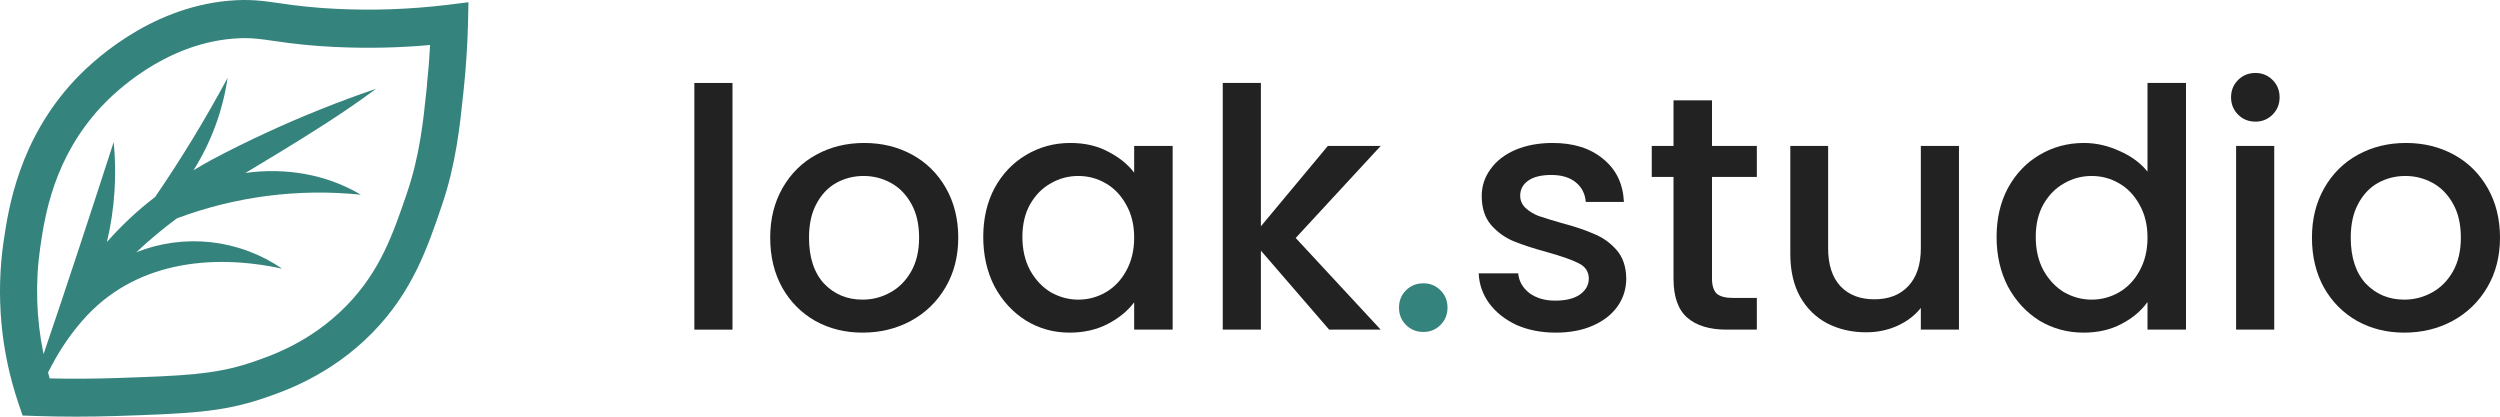
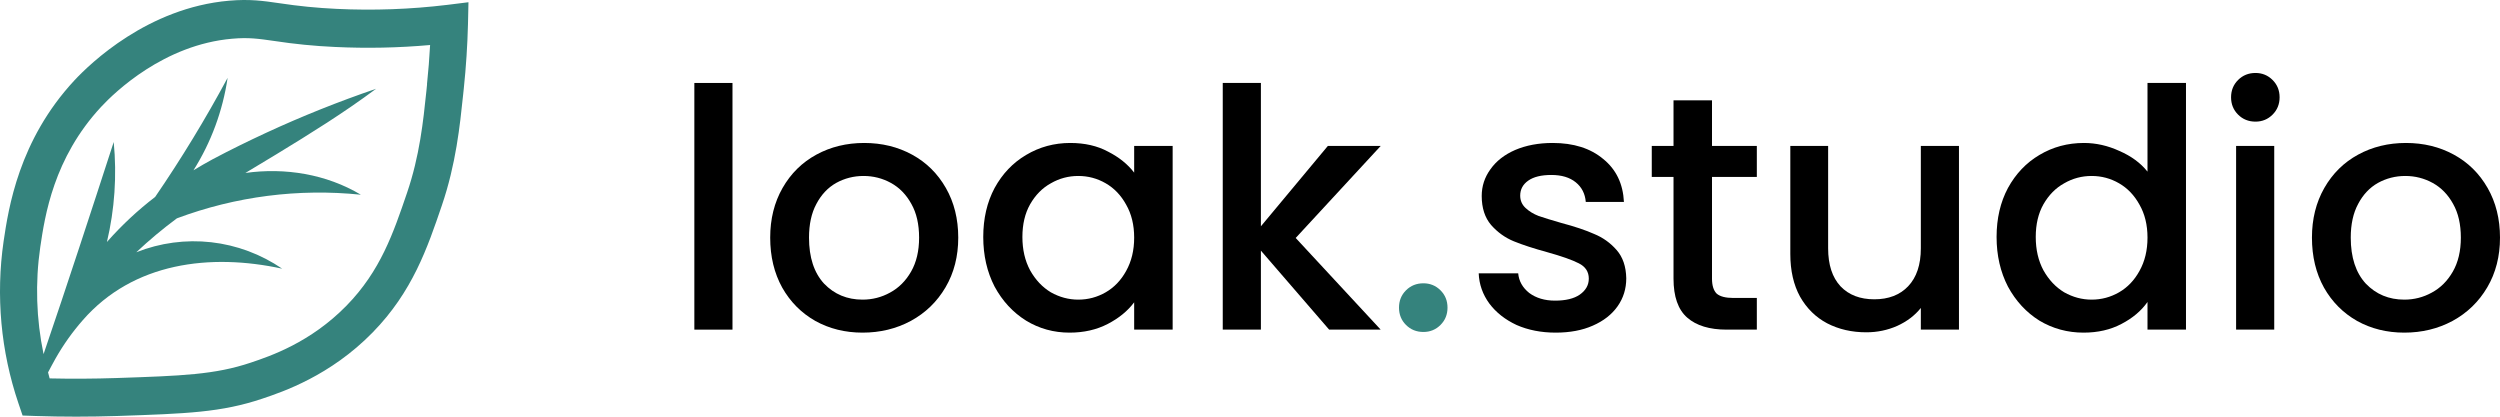
<svg xmlns="http://www.w3.org/2000/svg" width="150" height="25" viewBox="0 0 150 25" fill="none">
  <path d="M26.838 0.292C24.632 0.559 22.409 0.639 20.191 0.532C19.044 0.479 17.901 0.366 16.766 0.193C15.774 0.049 14.99 -0.065 13.747 0.042C8.869 0.465 5.411 3.808 4.466 4.821C1.115 8.427 0.508 12.517 0.216 14.479C-0.256 17.743 0.048 21.075 1.104 24.191L1.355 24.932L2.119 24.959C2.931 24.986 3.75 25 4.576 25C5.398 25 6.225 24.986 7.048 24.959C11.194 24.818 13.274 24.749 15.745 23.918C16.963 23.509 19.816 22.549 22.356 19.95C24.751 17.503 25.648 14.865 26.514 12.319C27.355 9.851 27.594 7.547 27.787 5.694L27.829 5.297C27.963 4.019 28.047 2.722 28.079 1.447L28.108 0.134L26.838 0.292ZM25.624 5.057L25.584 5.456C25.394 7.282 25.179 9.351 24.422 11.57C23.602 13.979 22.828 16.255 20.793 18.337C18.627 20.553 16.218 21.363 15.059 21.754C12.891 22.483 10.92 22.549 6.979 22.682C5.647 22.726 4.303 22.735 2.978 22.704C2.943 22.584 2.915 22.463 2.883 22.343C3.028 22.059 3.184 21.785 3.335 21.506C3.8 20.686 4.347 19.917 4.966 19.212C7.999 15.735 12.63 15.186 16.931 16.121C15.655 15.25 14.194 14.706 12.671 14.534C11.148 14.363 9.607 14.569 8.178 15.136C8.951 14.409 9.764 13.729 10.614 13.1C14.143 11.781 17.915 11.297 21.651 11.683C19.58 10.447 17.107 10.044 14.723 10.378L16.604 9.244C18.625 8.012 20.635 6.765 22.565 5.327C20.319 6.092 18.114 6.975 15.957 7.973C14.882 8.472 13.825 8.989 12.758 9.556C12.373 9.763 11.99 9.986 11.608 10.218C12.667 8.539 13.365 6.648 13.657 4.67C12.335 7.131 10.883 9.517 9.309 11.816C8.261 12.619 7.292 13.524 6.415 14.52C6.88 12.558 7.018 10.53 6.823 8.521C5.427 12.82 4.063 16.998 2.614 21.247C2.174 19.139 2.106 16.965 2.415 14.832C2.692 12.963 3.207 9.485 6.074 6.404C6.882 5.536 9.837 2.677 13.934 2.323C14.927 2.236 15.502 2.323 16.455 2.458C17.656 2.642 18.866 2.762 20.079 2.817C21.988 2.909 23.902 2.871 25.806 2.701C25.764 3.477 25.702 4.272 25.619 5.055L25.624 5.057Z" fill="#35837D" />
-   <path d="M43.949 4.978V19.778H41.661V4.978H43.949Z" fill="#222222" />
-   <path d="M51.753 19.958C50.709 19.958 49.765 19.724 48.922 19.258C48.079 18.778 47.416 18.111 46.934 17.258C46.453 16.391 46.212 15.391 46.212 14.258C46.212 13.138 46.459 12.144 46.954 11.278C47.45 10.411 48.126 9.744 48.982 9.278C49.839 8.811 50.796 8.578 51.853 8.578C52.911 8.578 53.868 8.811 54.724 9.278C55.581 9.744 56.257 10.411 56.752 11.278C57.247 12.144 57.495 13.138 57.495 14.258C57.495 15.378 57.241 16.371 56.732 17.238C56.224 18.104 55.528 18.778 54.644 19.258C53.774 19.724 52.81 19.958 51.753 19.958ZM51.753 17.978C52.342 17.978 52.891 17.838 53.399 17.558C53.921 17.278 54.343 16.858 54.664 16.298C54.985 15.738 55.146 15.058 55.146 14.258C55.146 13.458 54.992 12.784 54.684 12.238C54.376 11.678 53.968 11.258 53.459 10.978C52.951 10.698 52.402 10.558 51.813 10.558C51.224 10.558 50.675 10.698 50.167 10.978C49.672 11.258 49.277 11.678 48.982 12.238C48.688 12.784 48.541 13.458 48.541 14.258C48.541 15.444 48.842 16.364 49.444 17.018C50.06 17.658 50.829 17.978 51.753 17.978Z" fill="#222222" />
-   <path d="M58.995 14.218C58.995 13.111 59.222 12.131 59.677 11.278C60.146 10.424 60.775 9.764 61.565 9.298C62.368 8.818 63.251 8.578 64.215 8.578C65.085 8.578 65.841 8.751 66.484 9.098C67.139 9.431 67.662 9.851 68.05 10.358V8.758H70.359V19.778H68.05V18.138C67.662 18.658 67.133 19.091 66.463 19.438C65.794 19.784 65.031 19.958 64.175 19.958C63.224 19.958 62.354 19.718 61.565 19.238C60.775 18.744 60.146 18.064 59.677 17.198C59.222 16.318 58.995 15.324 58.995 14.218ZM68.05 14.258C68.05 13.498 67.889 12.838 67.568 12.278C67.26 11.718 66.852 11.291 66.343 10.998C65.834 10.704 65.286 10.558 64.697 10.558C64.108 10.558 63.559 10.704 63.05 10.998C62.542 11.278 62.127 11.698 61.806 12.258C61.498 12.804 61.344 13.458 61.344 14.218C61.344 14.978 61.498 15.644 61.806 16.218C62.127 16.791 62.542 17.231 63.05 17.538C63.572 17.831 64.121 17.978 64.697 17.978C65.286 17.978 65.834 17.831 66.343 17.538C66.852 17.244 67.26 16.818 67.568 16.258C67.889 15.684 68.05 15.018 68.05 14.258Z" fill="#222222" />
-   <path d="M77.742 14.278L82.841 19.778H79.749L75.654 15.038V19.778H73.365V4.978H75.654V13.578L79.669 8.758H82.841L77.742 14.278Z" fill="#222222" />
+   <path d="M43.949 4.978V19.778H41.661V4.978H43.949Z" fill="currentColor" />
+   <path d="M51.753 19.958C50.709 19.958 49.765 19.724 48.922 19.258C48.079 18.778 47.416 18.111 46.934 17.258C46.453 16.391 46.212 15.391 46.212 14.258C46.212 13.138 46.459 12.144 46.954 11.278C47.45 10.411 48.126 9.744 48.982 9.278C49.839 8.811 50.796 8.578 51.853 8.578C52.911 8.578 53.868 8.811 54.724 9.278C55.581 9.744 56.257 10.411 56.752 11.278C57.247 12.144 57.495 13.138 57.495 14.258C57.495 15.378 57.241 16.371 56.732 17.238C56.224 18.104 55.528 18.778 54.644 19.258C53.774 19.724 52.81 19.958 51.753 19.958ZM51.753 17.978C52.342 17.978 52.891 17.838 53.399 17.558C53.921 17.278 54.343 16.858 54.664 16.298C54.985 15.738 55.146 15.058 55.146 14.258C55.146 13.458 54.992 12.784 54.684 12.238C54.376 11.678 53.968 11.258 53.459 10.978C52.951 10.698 52.402 10.558 51.813 10.558C51.224 10.558 50.675 10.698 50.167 10.978C49.672 11.258 49.277 11.678 48.982 12.238C48.688 12.784 48.541 13.458 48.541 14.258C48.541 15.444 48.842 16.364 49.444 17.018C50.06 17.658 50.829 17.978 51.753 17.978Z" fill="currentColor" />
+   <path d="M58.995 14.218C58.995 13.111 59.222 12.131 59.677 11.278C60.146 10.424 60.775 9.764 61.565 9.298C62.368 8.818 63.251 8.578 64.215 8.578C65.085 8.578 65.841 8.751 66.484 9.098C67.139 9.431 67.662 9.851 68.05 10.358V8.758H70.359V19.778H68.05V18.138C67.662 18.658 67.133 19.091 66.463 19.438C65.794 19.784 65.031 19.958 64.175 19.958C63.224 19.958 62.354 19.718 61.565 19.238C60.775 18.744 60.146 18.064 59.677 17.198C59.222 16.318 58.995 15.324 58.995 14.218ZM68.05 14.258C68.05 13.498 67.889 12.838 67.568 12.278C67.26 11.718 66.852 11.291 66.343 10.998C65.834 10.704 65.286 10.558 64.697 10.558C64.108 10.558 63.559 10.704 63.05 10.998C62.542 11.278 62.127 11.698 61.806 12.258C61.498 12.804 61.344 13.458 61.344 14.218C61.344 14.978 61.498 15.644 61.806 16.218C62.127 16.791 62.542 17.231 63.05 17.538C63.572 17.831 64.121 17.978 64.697 17.978C65.286 17.978 65.834 17.831 66.343 17.538C66.852 17.244 67.26 16.818 67.568 16.258C67.889 15.684 68.05 15.018 68.05 14.258Z" fill="currentColor" />
+   <path d="M77.742 14.278L82.841 19.778H79.749L75.654 15.038V19.778H73.365V4.978H75.654V13.578L79.669 8.758H82.841L77.742 14.278Z" fill="currentColor" />
  <path d="M85.405 19.918C84.99 19.918 84.642 19.778 84.361 19.498C84.08 19.218 83.94 18.871 83.94 18.458C83.94 18.044 84.08 17.698 84.361 17.418C84.642 17.138 84.99 16.998 85.405 16.998C85.807 16.998 86.148 17.138 86.429 17.418C86.71 17.698 86.851 18.044 86.851 18.458C86.851 18.871 86.71 19.218 86.429 19.498C86.148 19.778 85.807 19.918 85.405 19.918Z" fill="#35837D" />
-   <path d="M93.34 19.958C92.47 19.958 91.687 19.804 90.991 19.498C90.308 19.178 89.766 18.751 89.365 18.218C88.963 17.671 88.749 17.064 88.722 16.398H91.092C91.132 16.864 91.353 17.258 91.754 17.578C92.169 17.884 92.684 18.038 93.3 18.038C93.942 18.038 94.438 17.918 94.786 17.678C95.147 17.424 95.328 17.104 95.328 16.718C95.328 16.304 95.127 15.998 94.726 15.798C94.337 15.598 93.715 15.378 92.858 15.138C92.028 14.911 91.353 14.691 90.831 14.478C90.308 14.264 89.853 13.938 89.465 13.498C89.091 13.058 88.903 12.478 88.903 11.758C88.903 11.171 89.077 10.638 89.425 10.158C89.773 9.664 90.268 9.278 90.911 8.998C91.567 8.718 92.316 8.578 93.159 8.578C94.418 8.578 95.428 8.898 96.191 9.538C96.968 10.164 97.382 11.024 97.436 12.118H95.147C95.107 11.624 94.906 11.231 94.545 10.938C94.183 10.644 93.695 10.498 93.079 10.498C92.477 10.498 92.015 10.611 91.694 10.838C91.373 11.064 91.212 11.364 91.212 11.738C91.212 12.031 91.319 12.278 91.533 12.478C91.747 12.678 92.008 12.838 92.316 12.958C92.624 13.064 93.079 13.204 93.681 13.378C94.485 13.591 95.141 13.811 95.649 14.038C96.171 14.251 96.62 14.571 96.994 14.998C97.369 15.424 97.563 15.991 97.576 16.698C97.576 17.324 97.403 17.884 97.055 18.378C96.707 18.871 96.211 19.258 95.569 19.538C94.94 19.818 94.197 19.958 93.34 19.958Z" fill="#222222" />
-   <path d="M102.72 10.618V16.718C102.72 17.131 102.814 17.431 103.001 17.618C103.202 17.791 103.536 17.878 104.005 17.878H105.41V19.778H103.603C102.573 19.778 101.783 19.538 101.234 19.058C100.685 18.578 100.411 17.798 100.411 16.718V10.618H99.106V8.758H100.411V6.018H102.72V8.758H105.41V10.618H102.72Z" fill="#222222" />
-   <path d="M117.538 8.758V19.778H115.25V18.478C114.888 18.931 114.413 19.291 113.824 19.558C113.249 19.811 112.633 19.938 111.977 19.938C111.107 19.938 110.324 19.758 109.628 19.398C108.945 19.038 108.403 18.504 108.002 17.798C107.614 17.091 107.419 16.238 107.419 15.238V8.758H109.688V14.898C109.688 15.884 109.936 16.644 110.431 17.178C110.926 17.698 111.602 17.958 112.459 17.958C113.316 17.958 113.991 17.698 114.487 17.178C114.995 16.644 115.25 15.884 115.25 14.898V8.758H117.538Z" fill="#222222" />
-   <path d="M119.795 14.218C119.795 13.111 120.023 12.131 120.478 11.278C120.947 10.424 121.576 9.764 122.365 9.298C123.168 8.818 124.059 8.578 125.036 8.578C125.758 8.578 126.468 8.738 127.164 9.058C127.873 9.364 128.435 9.778 128.85 10.298V4.978H131.159V19.778H128.85V18.118C128.476 18.651 127.954 19.091 127.284 19.438C126.628 19.784 125.872 19.958 125.016 19.958C124.052 19.958 123.168 19.718 122.365 19.238C121.576 18.744 120.947 18.064 120.478 17.198C120.023 16.318 119.795 15.324 119.795 14.218ZM128.85 14.258C128.85 13.498 128.69 12.838 128.368 12.278C128.061 11.718 127.652 11.291 127.144 10.998C126.635 10.704 126.086 10.558 125.497 10.558C124.909 10.558 124.36 10.704 123.851 10.998C123.342 11.278 122.928 11.698 122.606 12.258C122.298 12.804 122.145 13.458 122.145 14.218C122.145 14.978 122.298 15.644 122.606 16.218C122.928 16.791 123.342 17.231 123.851 17.538C124.373 17.831 124.922 17.978 125.497 17.978C126.086 17.978 126.635 17.831 127.144 17.538C127.652 17.244 128.061 16.818 128.368 16.258C128.69 15.684 128.85 15.018 128.85 14.258Z" fill="#222222" />
-   <path d="M135.33 7.298C134.915 7.298 134.567 7.158 134.286 6.878C134.005 6.598 133.864 6.251 133.864 5.838C133.864 5.424 134.005 5.078 134.286 4.798C134.567 4.518 134.915 4.378 135.33 4.378C135.732 4.378 136.073 4.518 136.354 4.798C136.635 5.078 136.776 5.424 136.776 5.838C136.776 6.251 136.635 6.598 136.354 6.878C136.073 7.158 135.732 7.298 135.33 7.298ZM136.454 8.758V19.778H134.166V8.758H136.454Z" fill="#222222" />
-   <path d="M144.258 19.958C143.214 19.958 142.27 19.724 141.427 19.258C140.584 18.778 139.921 18.111 139.439 17.258C138.957 16.391 138.717 15.391 138.717 14.258C138.717 13.138 138.964 12.144 139.459 11.278C139.955 10.411 140.631 9.744 141.487 9.278C142.344 8.811 143.301 8.578 144.358 8.578C145.416 8.578 146.373 8.811 147.229 9.278C148.086 9.744 148.762 10.411 149.257 11.278C149.752 12.144 150 13.138 150 14.258C150 15.378 149.746 16.371 149.237 17.238C148.728 18.104 148.032 18.778 147.149 19.258C146.279 19.724 145.315 19.958 144.258 19.958ZM144.258 17.978C144.847 17.978 145.396 17.838 145.904 17.558C146.426 17.278 146.848 16.858 147.169 16.298C147.49 15.738 147.651 15.058 147.651 14.258C147.651 13.458 147.497 12.784 147.189 12.238C146.881 11.678 146.473 11.258 145.964 10.978C145.456 10.698 144.907 10.558 144.318 10.558C143.729 10.558 143.18 10.698 142.672 10.978C142.177 11.258 141.782 11.678 141.487 12.238C141.193 12.784 141.045 13.458 141.045 14.258C141.045 15.444 141.347 16.364 141.949 17.018C142.565 17.658 143.334 17.978 144.258 17.978Z" fill="#222222" />
+   <path d="M93.34 19.958C92.47 19.958 91.687 19.804 90.991 19.498C90.308 19.178 89.766 18.751 89.365 18.218C88.963 17.671 88.749 17.064 88.722 16.398H91.092C91.132 16.864 91.353 17.258 91.754 17.578C92.169 17.884 92.684 18.038 93.3 18.038C93.942 18.038 94.438 17.918 94.786 17.678C95.147 17.424 95.328 17.104 95.328 16.718C95.328 16.304 95.127 15.998 94.726 15.798C94.337 15.598 93.715 15.378 92.858 15.138C92.028 14.911 91.353 14.691 90.831 14.478C90.308 14.264 89.853 13.938 89.465 13.498C89.091 13.058 88.903 12.478 88.903 11.758C88.903 11.171 89.077 10.638 89.425 10.158C89.773 9.664 90.268 9.278 90.911 8.998C91.567 8.718 92.316 8.578 93.159 8.578C94.418 8.578 95.428 8.898 96.191 9.538C96.968 10.164 97.382 11.024 97.436 12.118H95.147C95.107 11.624 94.906 11.231 94.545 10.938C94.183 10.644 93.695 10.498 93.079 10.498C92.477 10.498 92.015 10.611 91.694 10.838C91.373 11.064 91.212 11.364 91.212 11.738C91.212 12.031 91.319 12.278 91.533 12.478C91.747 12.678 92.008 12.838 92.316 12.958C92.624 13.064 93.079 13.204 93.681 13.378C94.485 13.591 95.141 13.811 95.649 14.038C96.171 14.251 96.62 14.571 96.994 14.998C97.369 15.424 97.563 15.991 97.576 16.698C97.576 17.324 97.403 17.884 97.055 18.378C96.707 18.871 96.211 19.258 95.569 19.538C94.94 19.818 94.197 19.958 93.34 19.958Z" fill="currentColor" />
+   <path d="M102.72 10.618V16.718C102.72 17.131 102.814 17.431 103.001 17.618C103.202 17.791 103.536 17.878 104.005 17.878H105.41V19.778H103.603C102.573 19.778 101.783 19.538 101.234 19.058C100.685 18.578 100.411 17.798 100.411 16.718V10.618H99.106V8.758H100.411V6.018H102.72V8.758H105.41V10.618H102.72Z" fill="currentColor" />
+   <path d="M117.538 8.758V19.778H115.25V18.478C114.888 18.931 114.413 19.291 113.824 19.558C113.249 19.811 112.633 19.938 111.977 19.938C111.107 19.938 110.324 19.758 109.628 19.398C108.945 19.038 108.403 18.504 108.002 17.798C107.614 17.091 107.419 16.238 107.419 15.238V8.758H109.688V14.898C109.688 15.884 109.936 16.644 110.431 17.178C110.926 17.698 111.602 17.958 112.459 17.958C113.316 17.958 113.991 17.698 114.487 17.178C114.995 16.644 115.25 15.884 115.25 14.898V8.758H117.538Z" fill="currentColor" />
+   <path d="M119.795 14.218C119.795 13.111 120.023 12.131 120.478 11.278C120.947 10.424 121.576 9.764 122.365 9.298C123.168 8.818 124.059 8.578 125.036 8.578C125.758 8.578 126.468 8.738 127.164 9.058C127.873 9.364 128.435 9.778 128.85 10.298V4.978H131.159V19.778H128.85V18.118C128.476 18.651 127.954 19.091 127.284 19.438C126.628 19.784 125.872 19.958 125.016 19.958C124.052 19.958 123.168 19.718 122.365 19.238C121.576 18.744 120.947 18.064 120.478 17.198C120.023 16.318 119.795 15.324 119.795 14.218ZM128.85 14.258C128.85 13.498 128.69 12.838 128.368 12.278C128.061 11.718 127.652 11.291 127.144 10.998C126.635 10.704 126.086 10.558 125.497 10.558C124.909 10.558 124.36 10.704 123.851 10.998C123.342 11.278 122.928 11.698 122.606 12.258C122.298 12.804 122.145 13.458 122.145 14.218C122.145 14.978 122.298 15.644 122.606 16.218C122.928 16.791 123.342 17.231 123.851 17.538C124.373 17.831 124.922 17.978 125.497 17.978C126.086 17.978 126.635 17.831 127.144 17.538C127.652 17.244 128.061 16.818 128.368 16.258C128.69 15.684 128.85 15.018 128.85 14.258Z" fill="currentColor" />
+   <path d="M135.33 7.298C134.915 7.298 134.567 7.158 134.286 6.878C134.005 6.598 133.864 6.251 133.864 5.838C133.864 5.424 134.005 5.078 134.286 4.798C134.567 4.518 134.915 4.378 135.33 4.378C135.732 4.378 136.073 4.518 136.354 4.798C136.635 5.078 136.776 5.424 136.776 5.838C136.776 6.251 136.635 6.598 136.354 6.878C136.073 7.158 135.732 7.298 135.33 7.298ZM136.454 8.758V19.778H134.166V8.758H136.454Z" fill="currentColor" />
+   <path d="M144.258 19.958C143.214 19.958 142.27 19.724 141.427 19.258C140.584 18.778 139.921 18.111 139.439 17.258C138.957 16.391 138.717 15.391 138.717 14.258C138.717 13.138 138.964 12.144 139.459 11.278C139.955 10.411 140.631 9.744 141.487 9.278C142.344 8.811 143.301 8.578 144.358 8.578C145.416 8.578 146.373 8.811 147.229 9.278C148.086 9.744 148.762 10.411 149.257 11.278C149.752 12.144 150 13.138 150 14.258C150 15.378 149.746 16.371 149.237 17.238C148.728 18.104 148.032 18.778 147.149 19.258C146.279 19.724 145.315 19.958 144.258 19.958ZM144.258 17.978C144.847 17.978 145.396 17.838 145.904 17.558C146.426 17.278 146.848 16.858 147.169 16.298C147.49 15.738 147.651 15.058 147.651 14.258C147.651 13.458 147.497 12.784 147.189 12.238C146.881 11.678 146.473 11.258 145.964 10.978C145.456 10.698 144.907 10.558 144.318 10.558C143.729 10.558 143.18 10.698 142.672 10.978C142.177 11.258 141.782 11.678 141.487 12.238C141.193 12.784 141.045 13.458 141.045 14.258C141.045 15.444 141.347 16.364 141.949 17.018C142.565 17.658 143.334 17.978 144.258 17.978Z" fill="currentColor" />
</svg>
